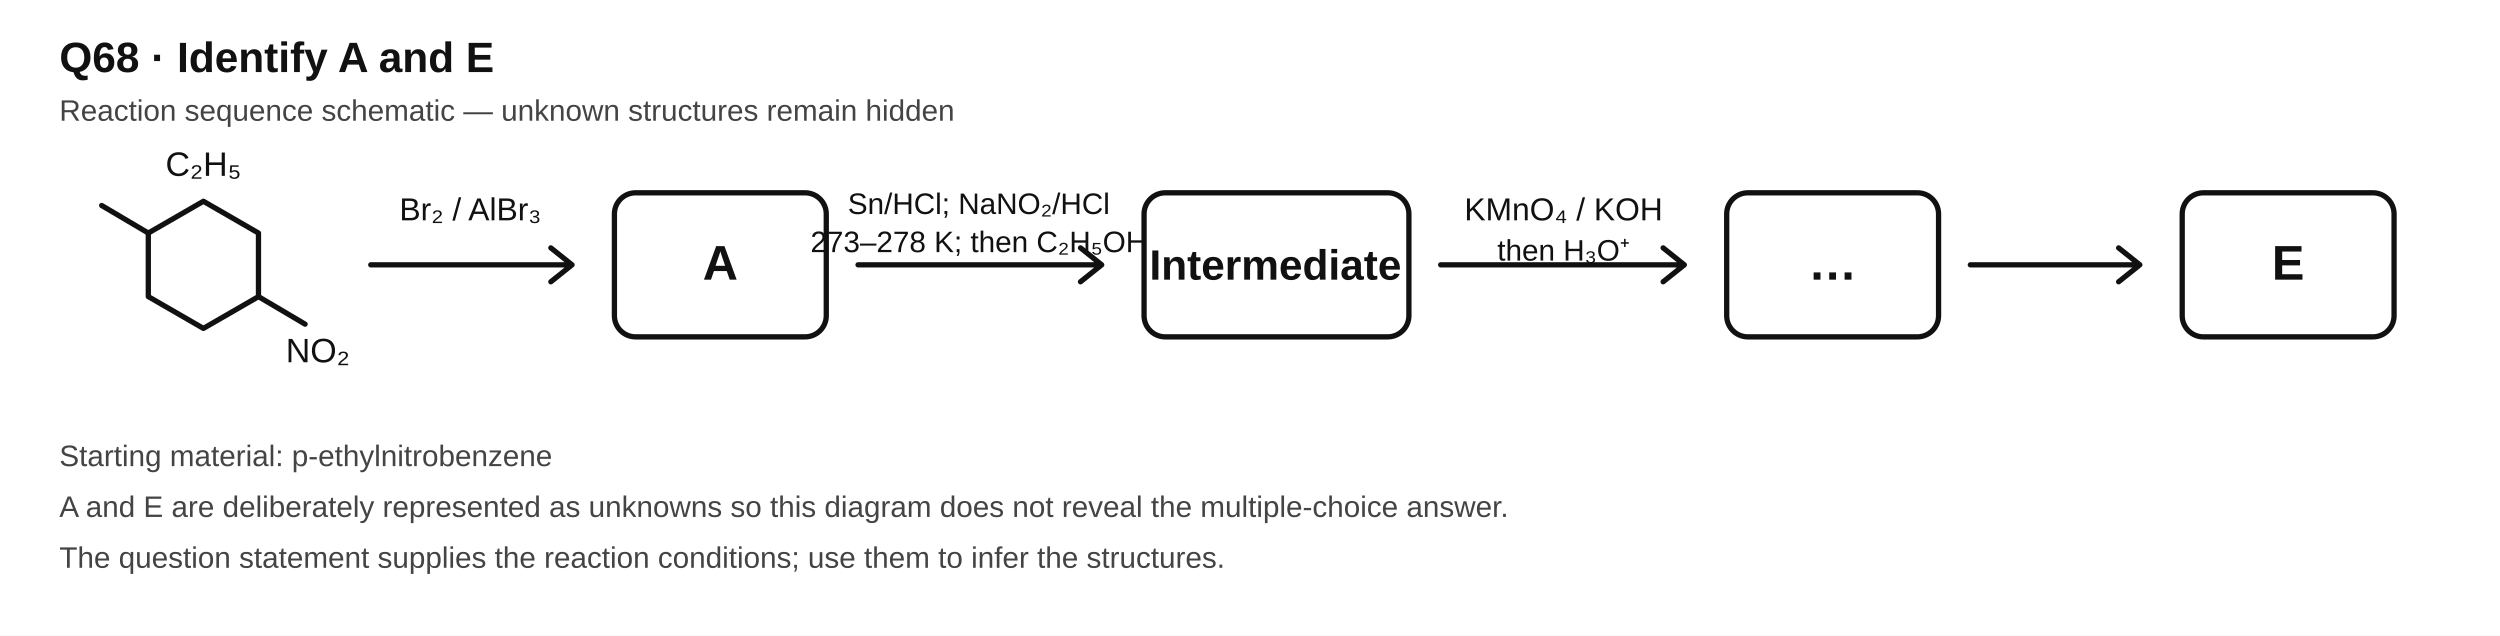
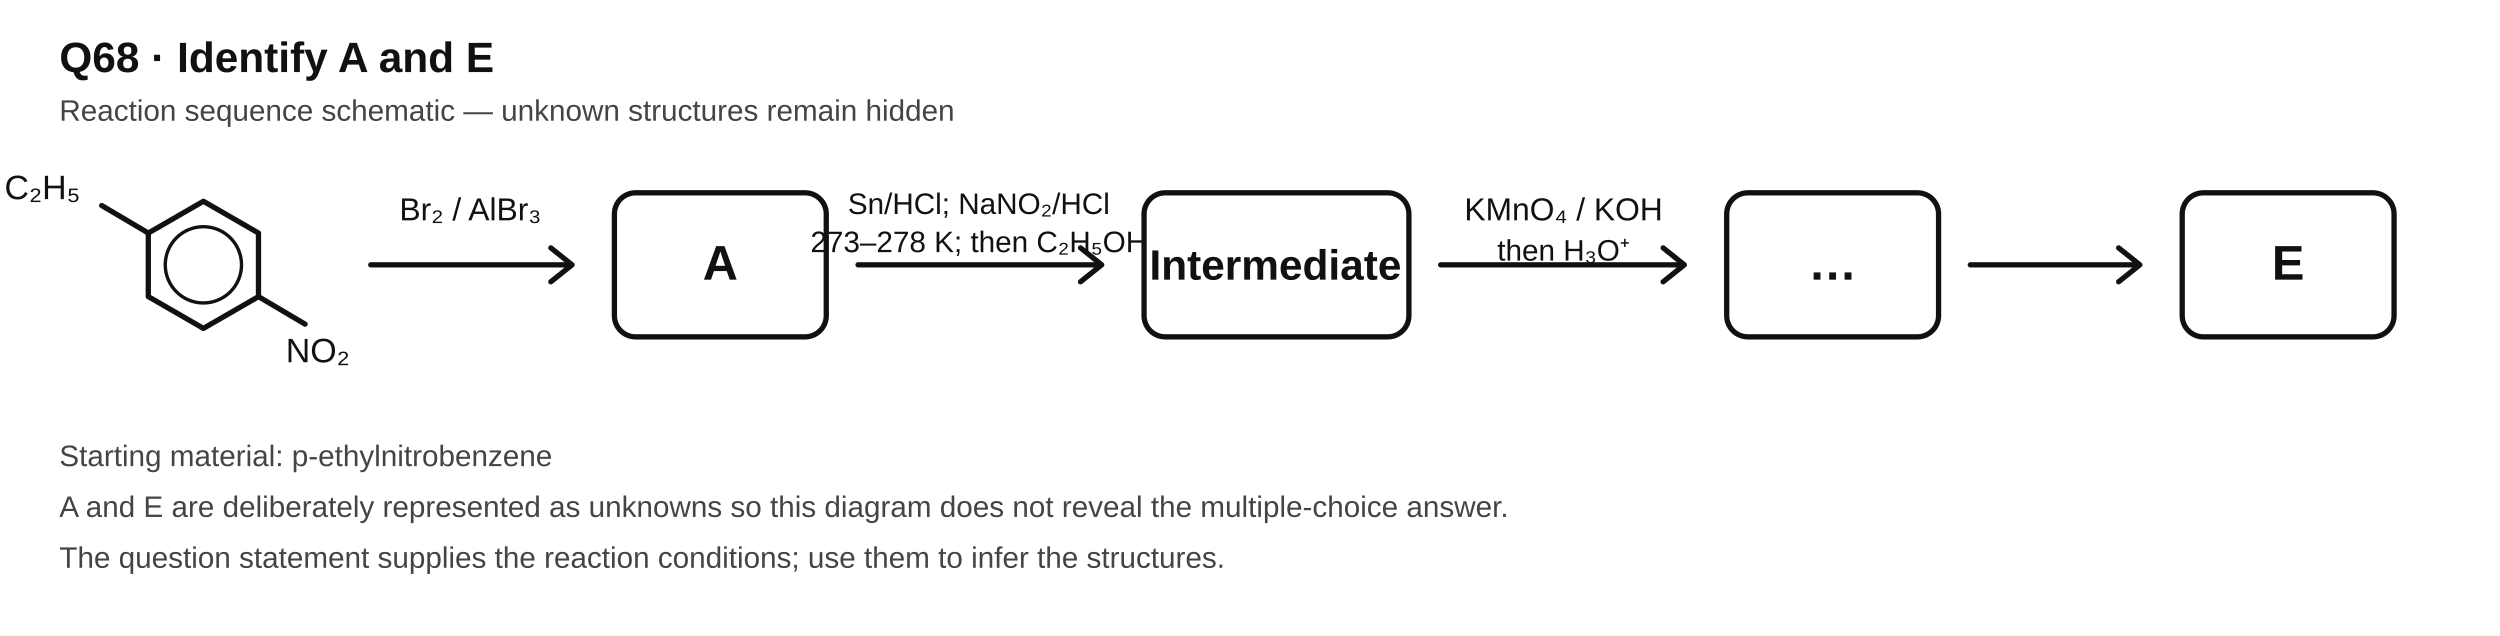
<svg xmlns="http://www.w3.org/2000/svg" width="1180" height="300" viewBox="0 0 1180 300" role="img" aria-labelledby="title desc">
  <rect width="1180" height="300" fill="#fff" />
  <g fill="#111" font-family="Arial, Helvetica, sans-serif">
    <text x="28" y="34" font-size="20" font-weight="700">Q68 · Identify A and E</text>
    <text x="28" y="57" font-size="14" fill="#444">Reaction sequence schematic — unknown structures remain hidden</text>
  </g>
  <g stroke="#111" stroke-width="2.5" fill="none" stroke-linejoin="round" stroke-linecap="round">
    <path d="M70 110 L96 95 L122 110 L122 140 L96 155 L70 140 Z" />
+     <circle cx="96" cy="125" r="18" stroke-width="1.6" />
    <path d="M70 110 L48 97 M122 140 L144 153" />
    <path d="M175 125 H270 M260 117 L270 125 L260 133" />
    <rect x="290" y="91" width="100" height="68" rx="10" />
    <path d="M405 125 H520 M510 117 L520 125 L510 133" />
    <rect x="540" y="91" width="125" height="68" rx="10" />
    <path d="M680 125 H795 M785 117 L795 125 L785 133" />
    <rect x="815" y="91" width="100" height="68" rx="10" />
    <path d="M930 125 H1010 M1000 117 L1010 125 L1000 133" />
    <rect x="1030" y="91" width="100" height="68" rx="10" />
  </g>
  <g fill="#111" font-family="Arial, Helvetica, sans-serif" text-anchor="middle">
-     <text x="96" y="83" font-size="16">C₂H₅</text>
+     <text x="20" y="94" font-size="16">C₂H₅</text>
    <text x="150" y="171" font-size="16">NO₂</text>
    <text x="340" y="132" font-size="23" font-weight="700">A</text>
    <text x="602" y="132" font-size="20" font-weight="700">Intermediate</text>
    <text x="865" y="132" font-size="23" font-weight="700">…</text>
    <text x="1080" y="132" font-size="23" font-weight="700">E</text>
    <text x="222" y="104" font-size="15">Br₂ / AlBr₃</text>
    <text x="462" y="101" font-size="14">Sn/HCl; NaNO₂/HCl</text>
    <text x="462" y="119" font-size="14">273–278 K; then C₂H₅OH</text>
    <text x="738" y="104" font-size="15">KMnO₄ / KOH</text>
    <text x="738" y="123" font-size="14">then H₃O⁺</text>
  </g>
  <g fill="#444" font-family="Arial, Helvetica, sans-serif" font-size="14">
    <text x="28" y="220">Starting material: p-ethylnitrobenzene</text>
    <text x="28" y="244">A and E are deliberately represented as unknowns so this diagram does not reveal the multiple-choice answer.</text>
    <text x="28" y="268">The question statement supplies the reaction conditions; use them to infer the structures.</text>
  </g>
</svg>
